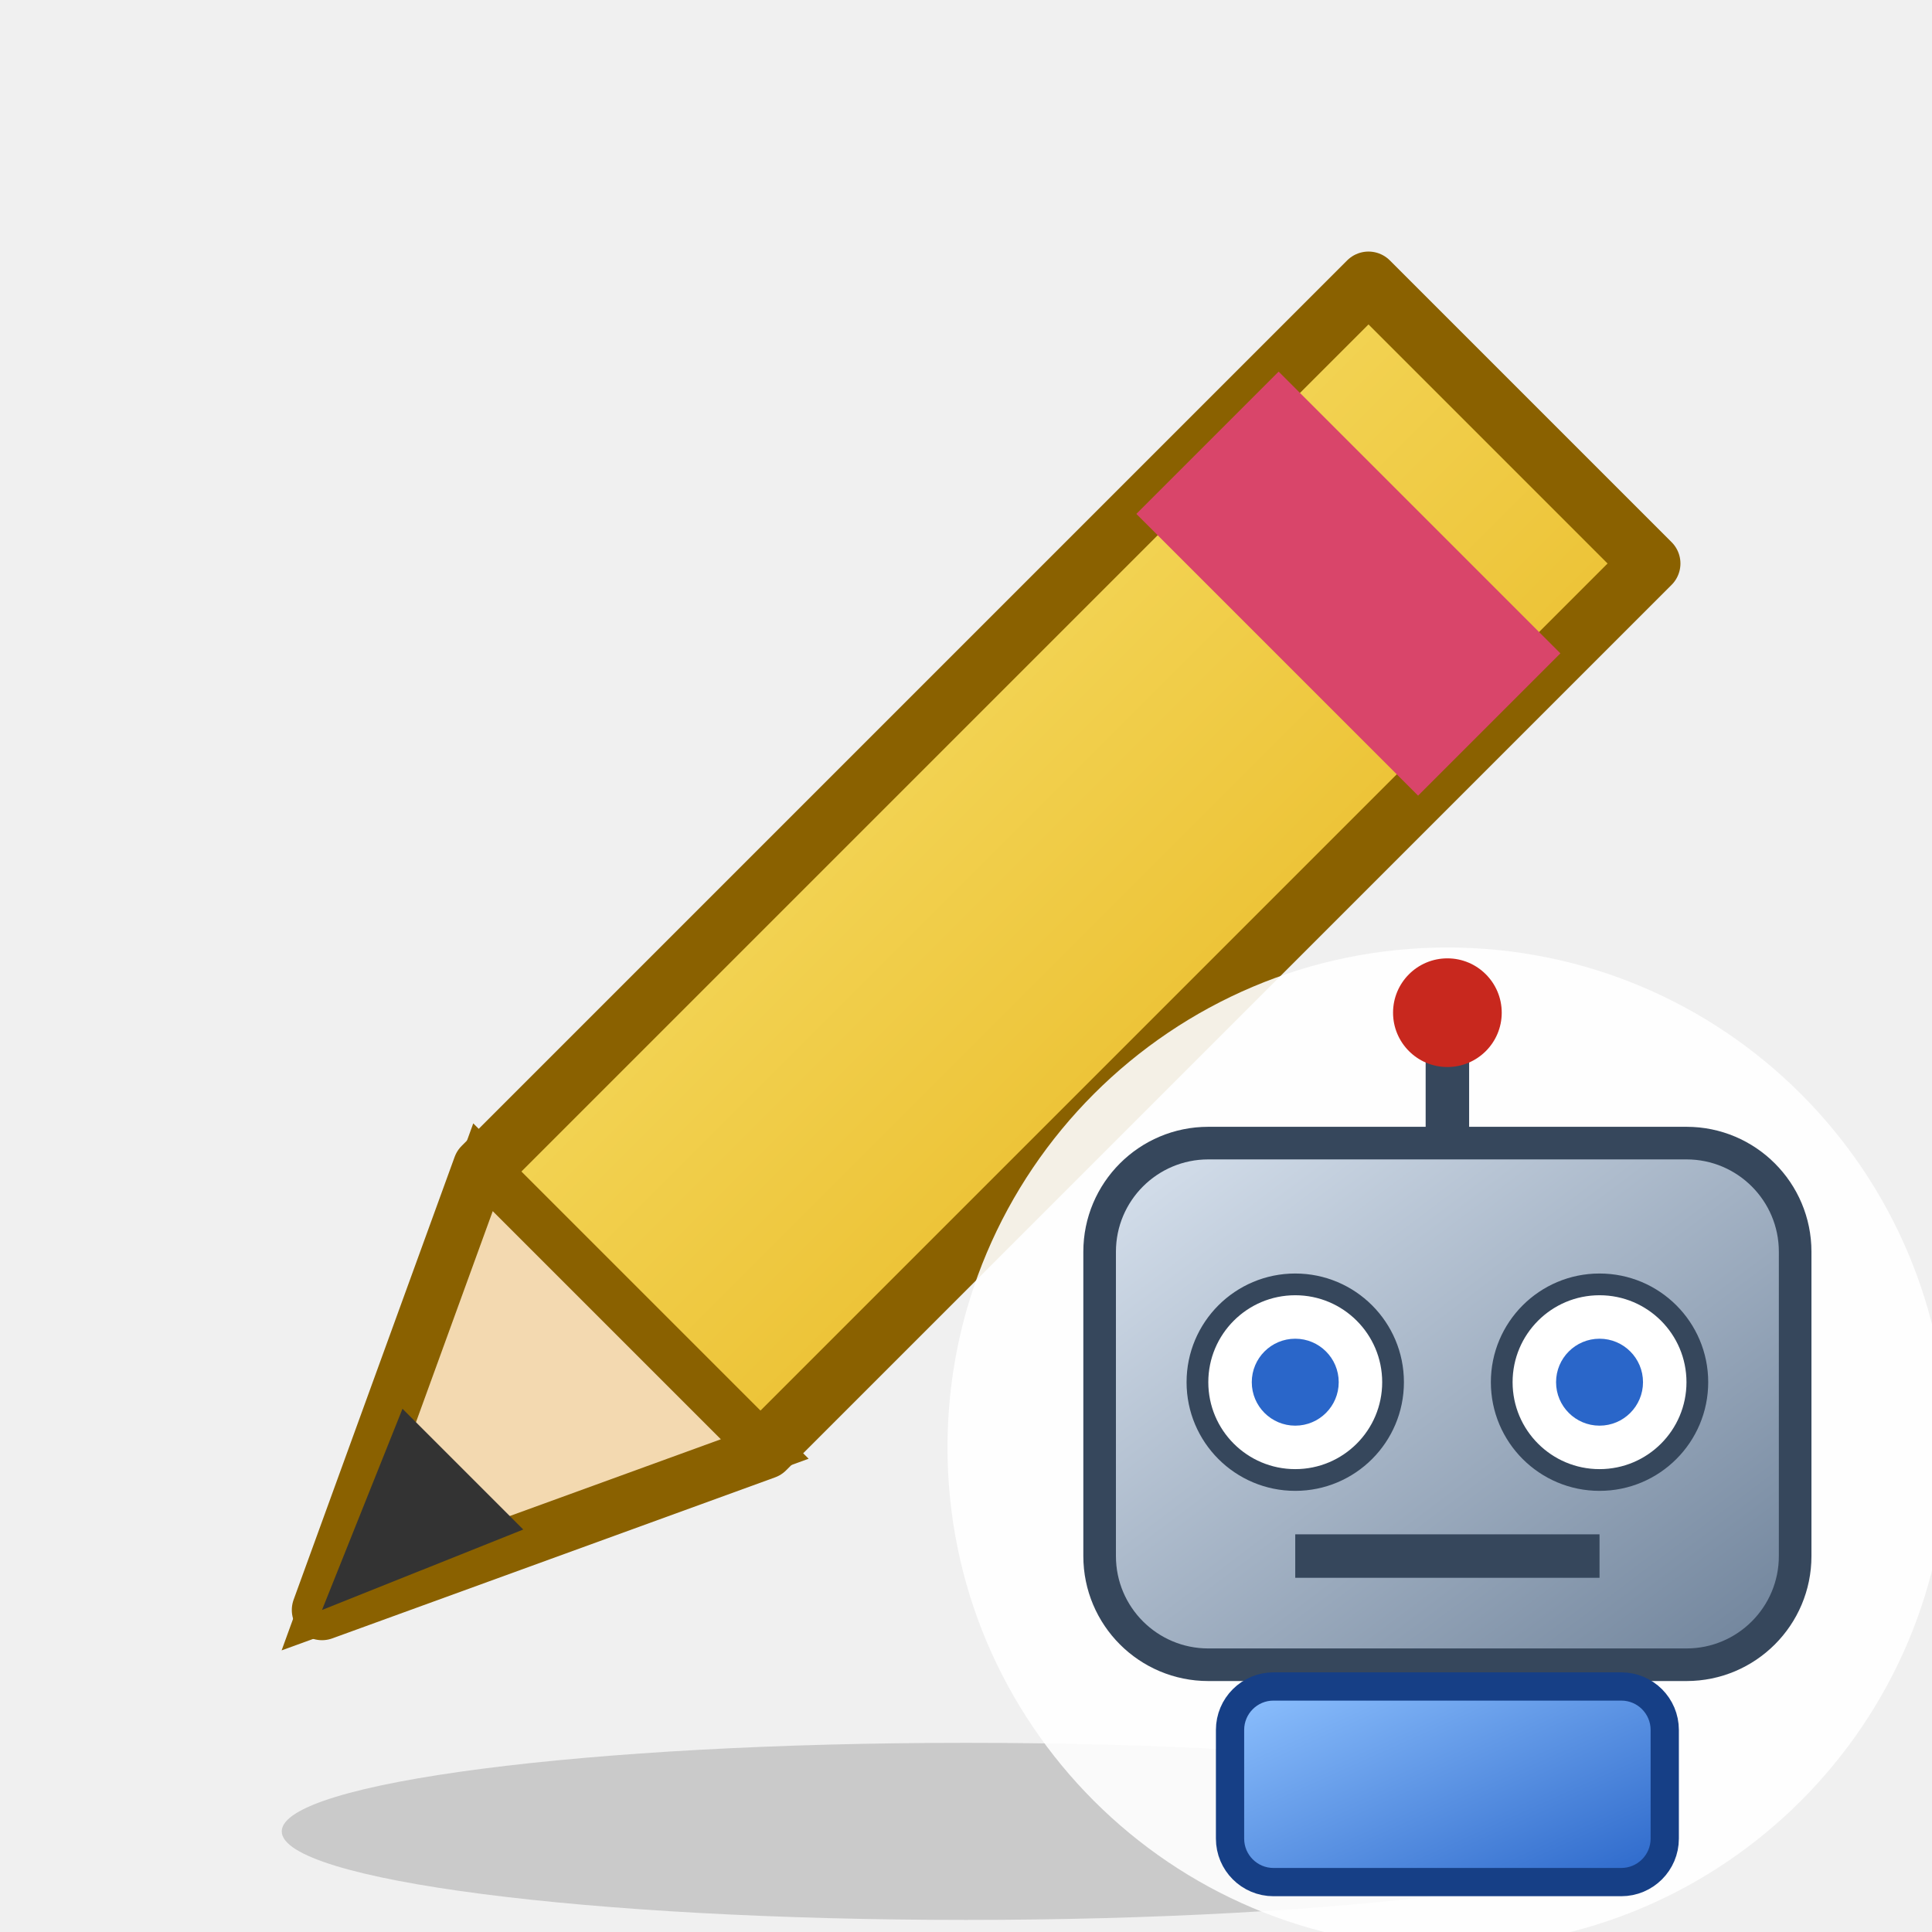
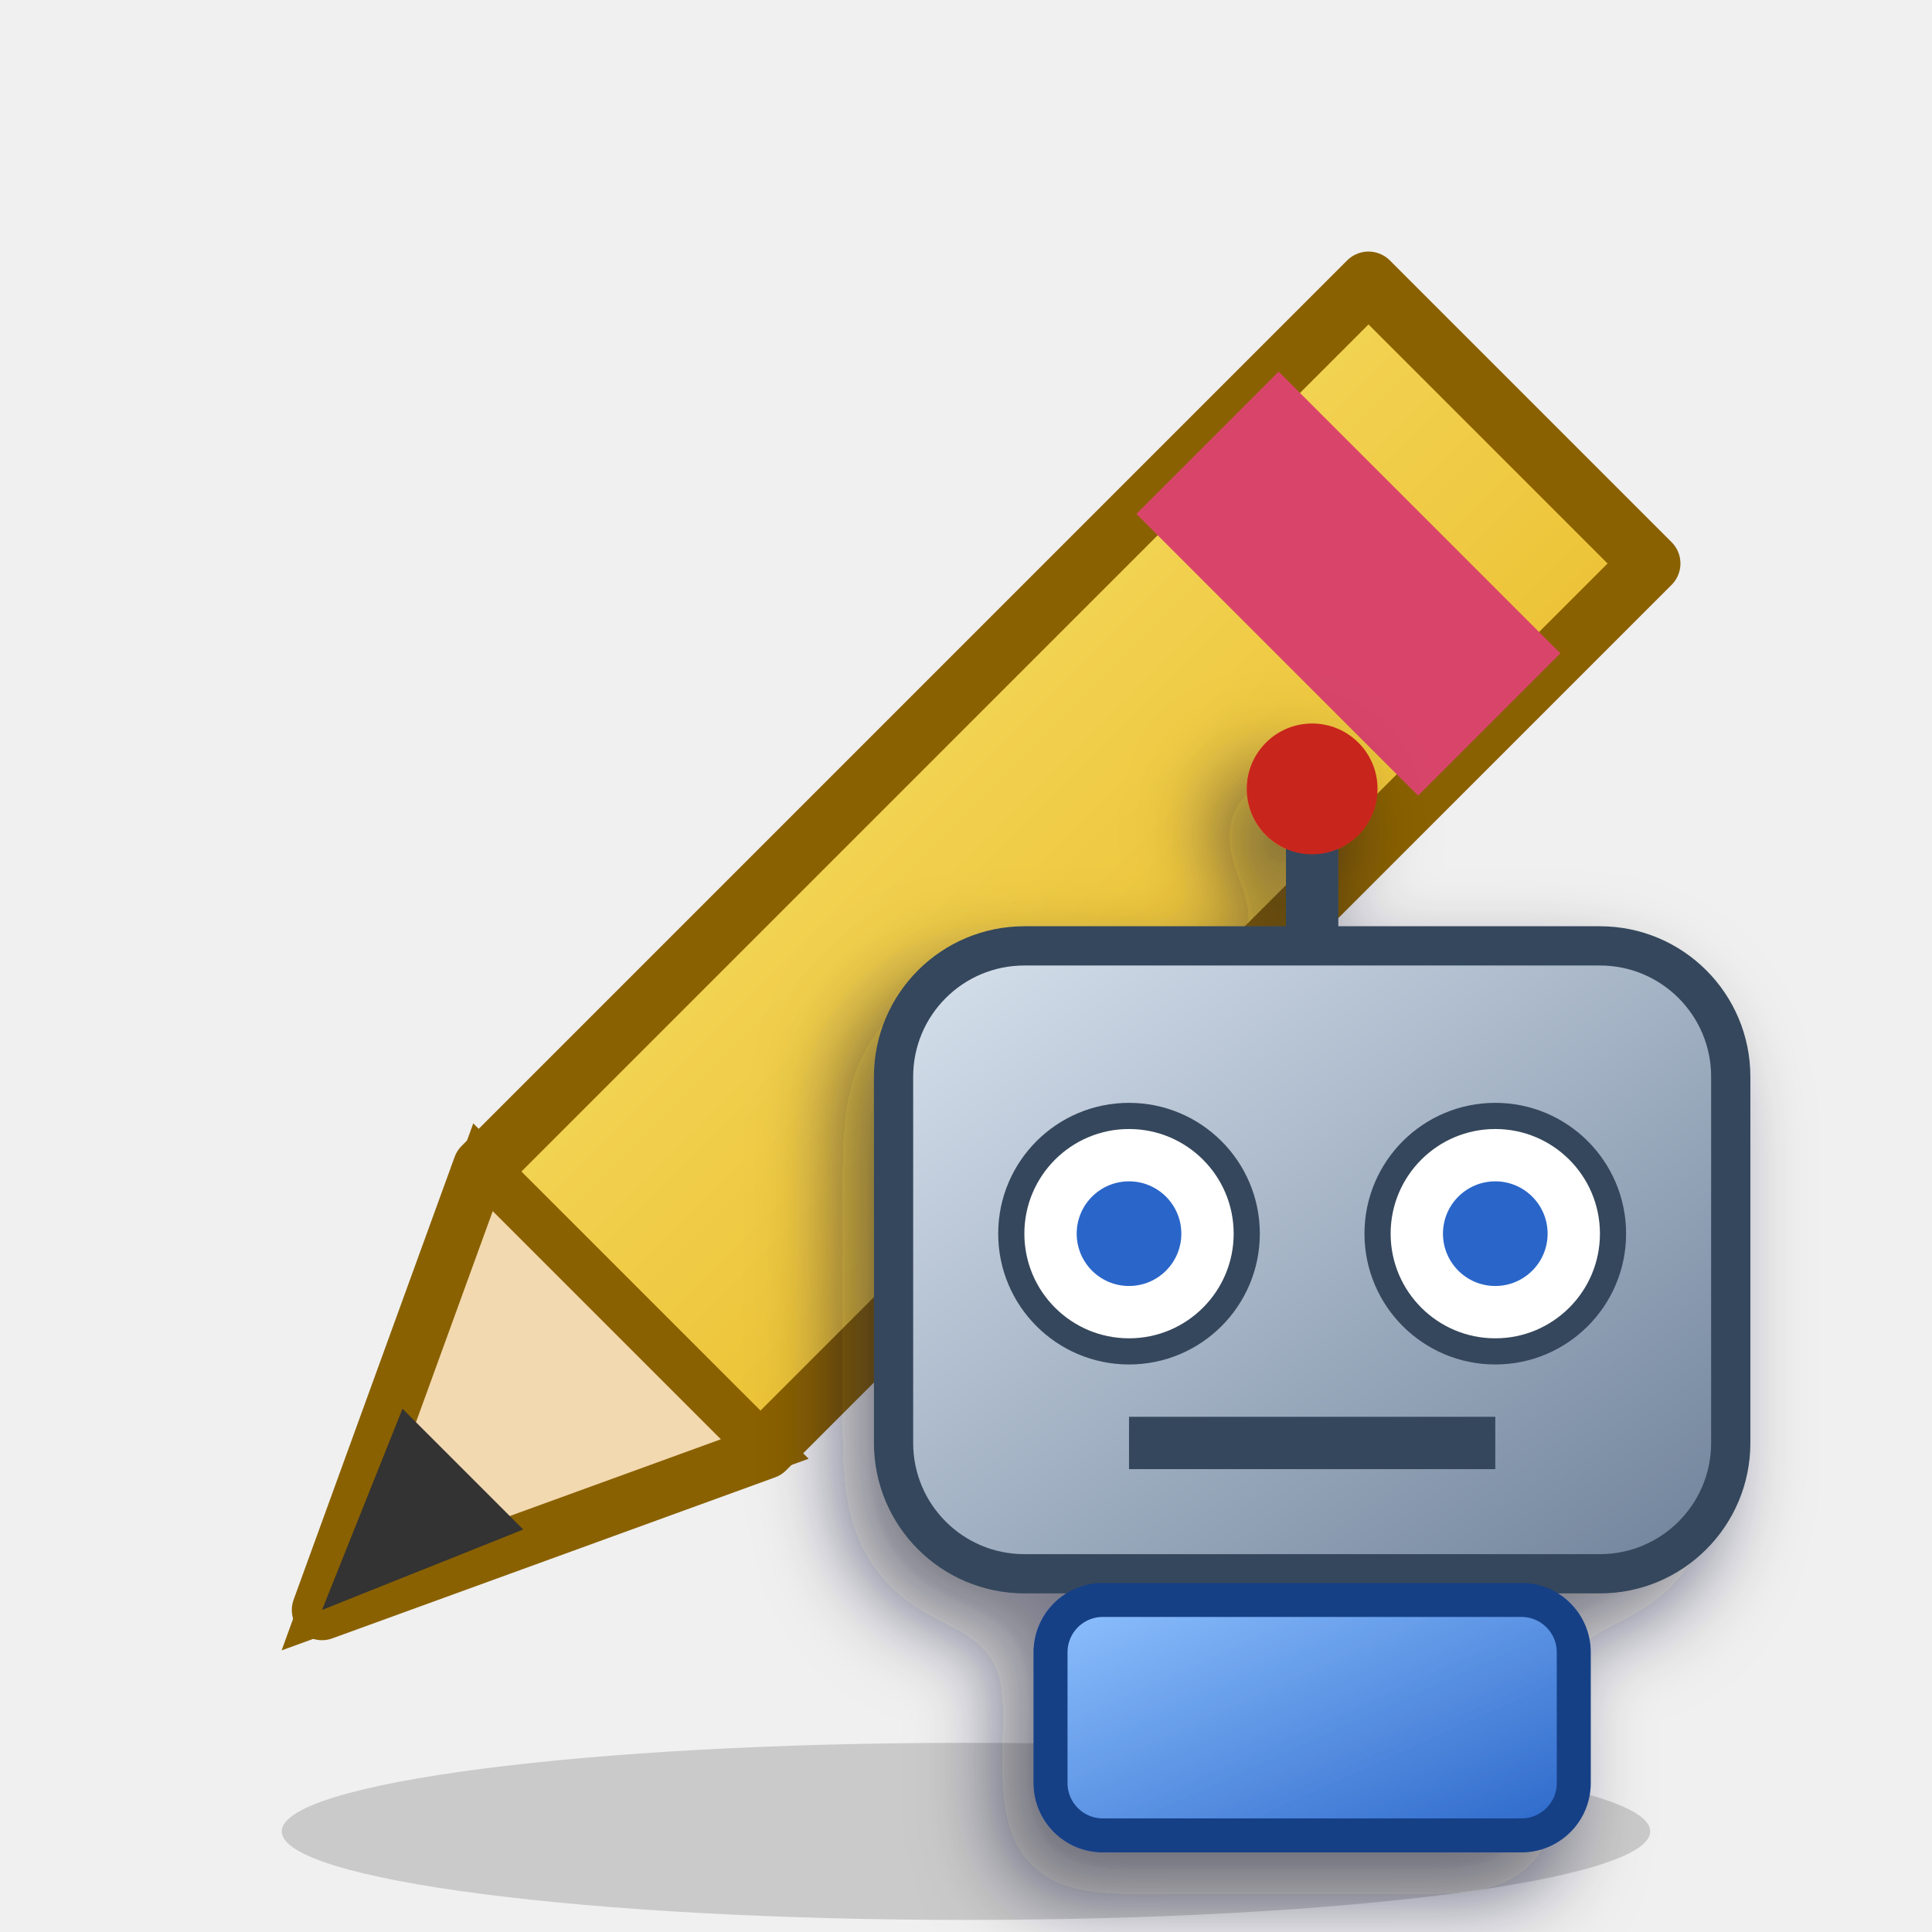
<svg xmlns="http://www.w3.org/2000/svg" viewBox="0 0 48 48" width="48" height="48" class="xp-ic" aria-hidden="true">
  <defs>
    <linearGradient id="i78g1" x1="0" y1="0" x2="1" y2="1">
      <stop offset="0" stop-color="#fff28a" />
      <stop offset="1" stop-color="#e0a400" />
    </linearGradient>
+     <filter id="i78sh" x="-30%" y="-30%" width="160%" height="160%">
+       <feDropShadow dx="-1.2" dy="1.6" stdDeviation="1.6" flood-color="#0b1a33" flood-opacity=".55" />
+     </filter>
    <linearGradient id="i78g2" x1="0" y1="0" x2="1" y2="1">
      <stop offset="0" stop-color="#d9e3ef" />
      <stop offset="1" stop-color="#6d8199" />
    </linearGradient>
    <linearGradient id="i78g3" x1="0" y1="0" x2="1" y2="1">
      <stop offset="0" stop-color="#8fc2ff" />
      <stop offset="1" stop-color="#2a66c9" />
    </linearGradient>
  </defs>
  <ellipse cx="24" cy="45.5" rx="17" ry="2.2" fill="#000" opacity=".16" />
  <path d="M8 40l4-11L34 7l7 7-22 22z" fill="url(#i78g1)" stroke="#8a6100" stroke-width="1.5" stroke-linejoin="round" />
  <path d="M8 40l4-11 7 7z" fill="#f3d9b0" stroke="#8a6100" stroke-width="1.2" />
  <path d="M8 40l2-5 3 3z" fill="#333" />
  <path d="M30 11l7 7" stroke="#d9456a" stroke-width="5" />
-   <g transform="translate(23 23) scale(.54)">
-     <circle cx="24" cy="24" r="23" fill="#fff" opacity=".9" />
+   <g transform="translate(17 17) scale(.65)" filter="url(#i78sh)">
    <path d="M24 4v6" stroke="#36475c" stroke-width="2" />
    <circle cx="24" cy="4" r="2.5" fill="#c8281e" />
    <rect x="8" y="10" width="32" height="24" rx="5" fill="url(#i78g2)" stroke="#36475c" stroke-width="1.5" />
    <circle cx="17" cy="21" r="4.5" fill="#fff" stroke="#36475c" />
    <circle cx="31" cy="21" r="4.5" fill="#fff" stroke="#36475c" />
    <circle cx="17" cy="21" r="2" fill="#2a66c9" />
    <circle cx="31" cy="21" r="2" fill="#2a66c9" />
    <path d="M17 29h14" stroke="#36475c" stroke-width="2" />
    <rect x="14" y="35" width="20" height="9" rx="2" fill="url(#i78g3)" stroke="#163f86" stroke-width="1.3" />
  </g>
</svg>
